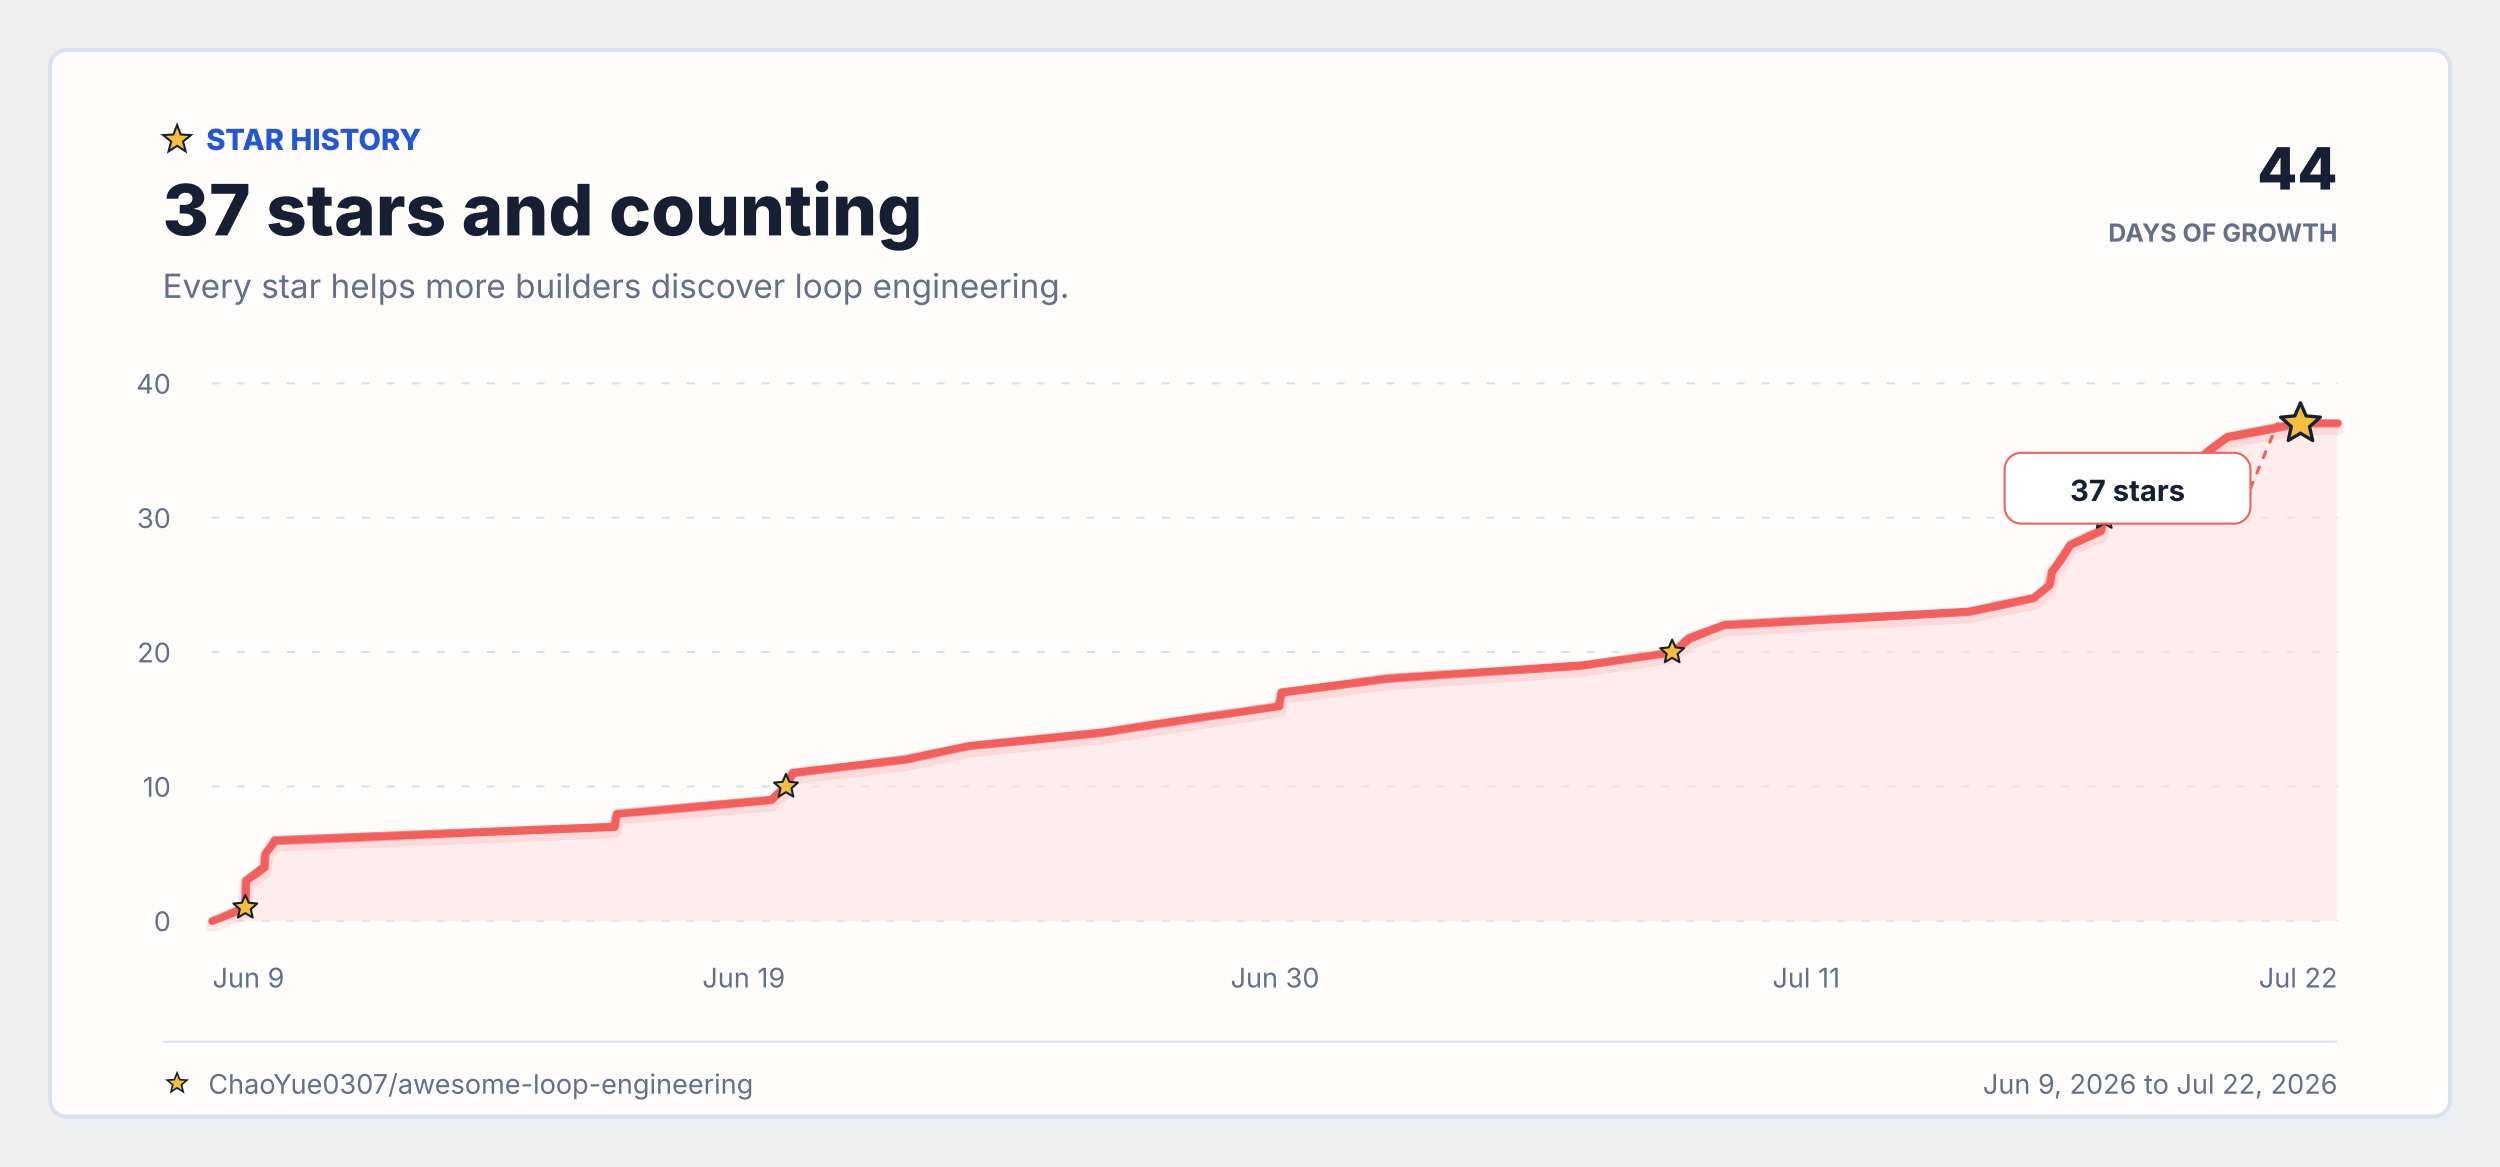
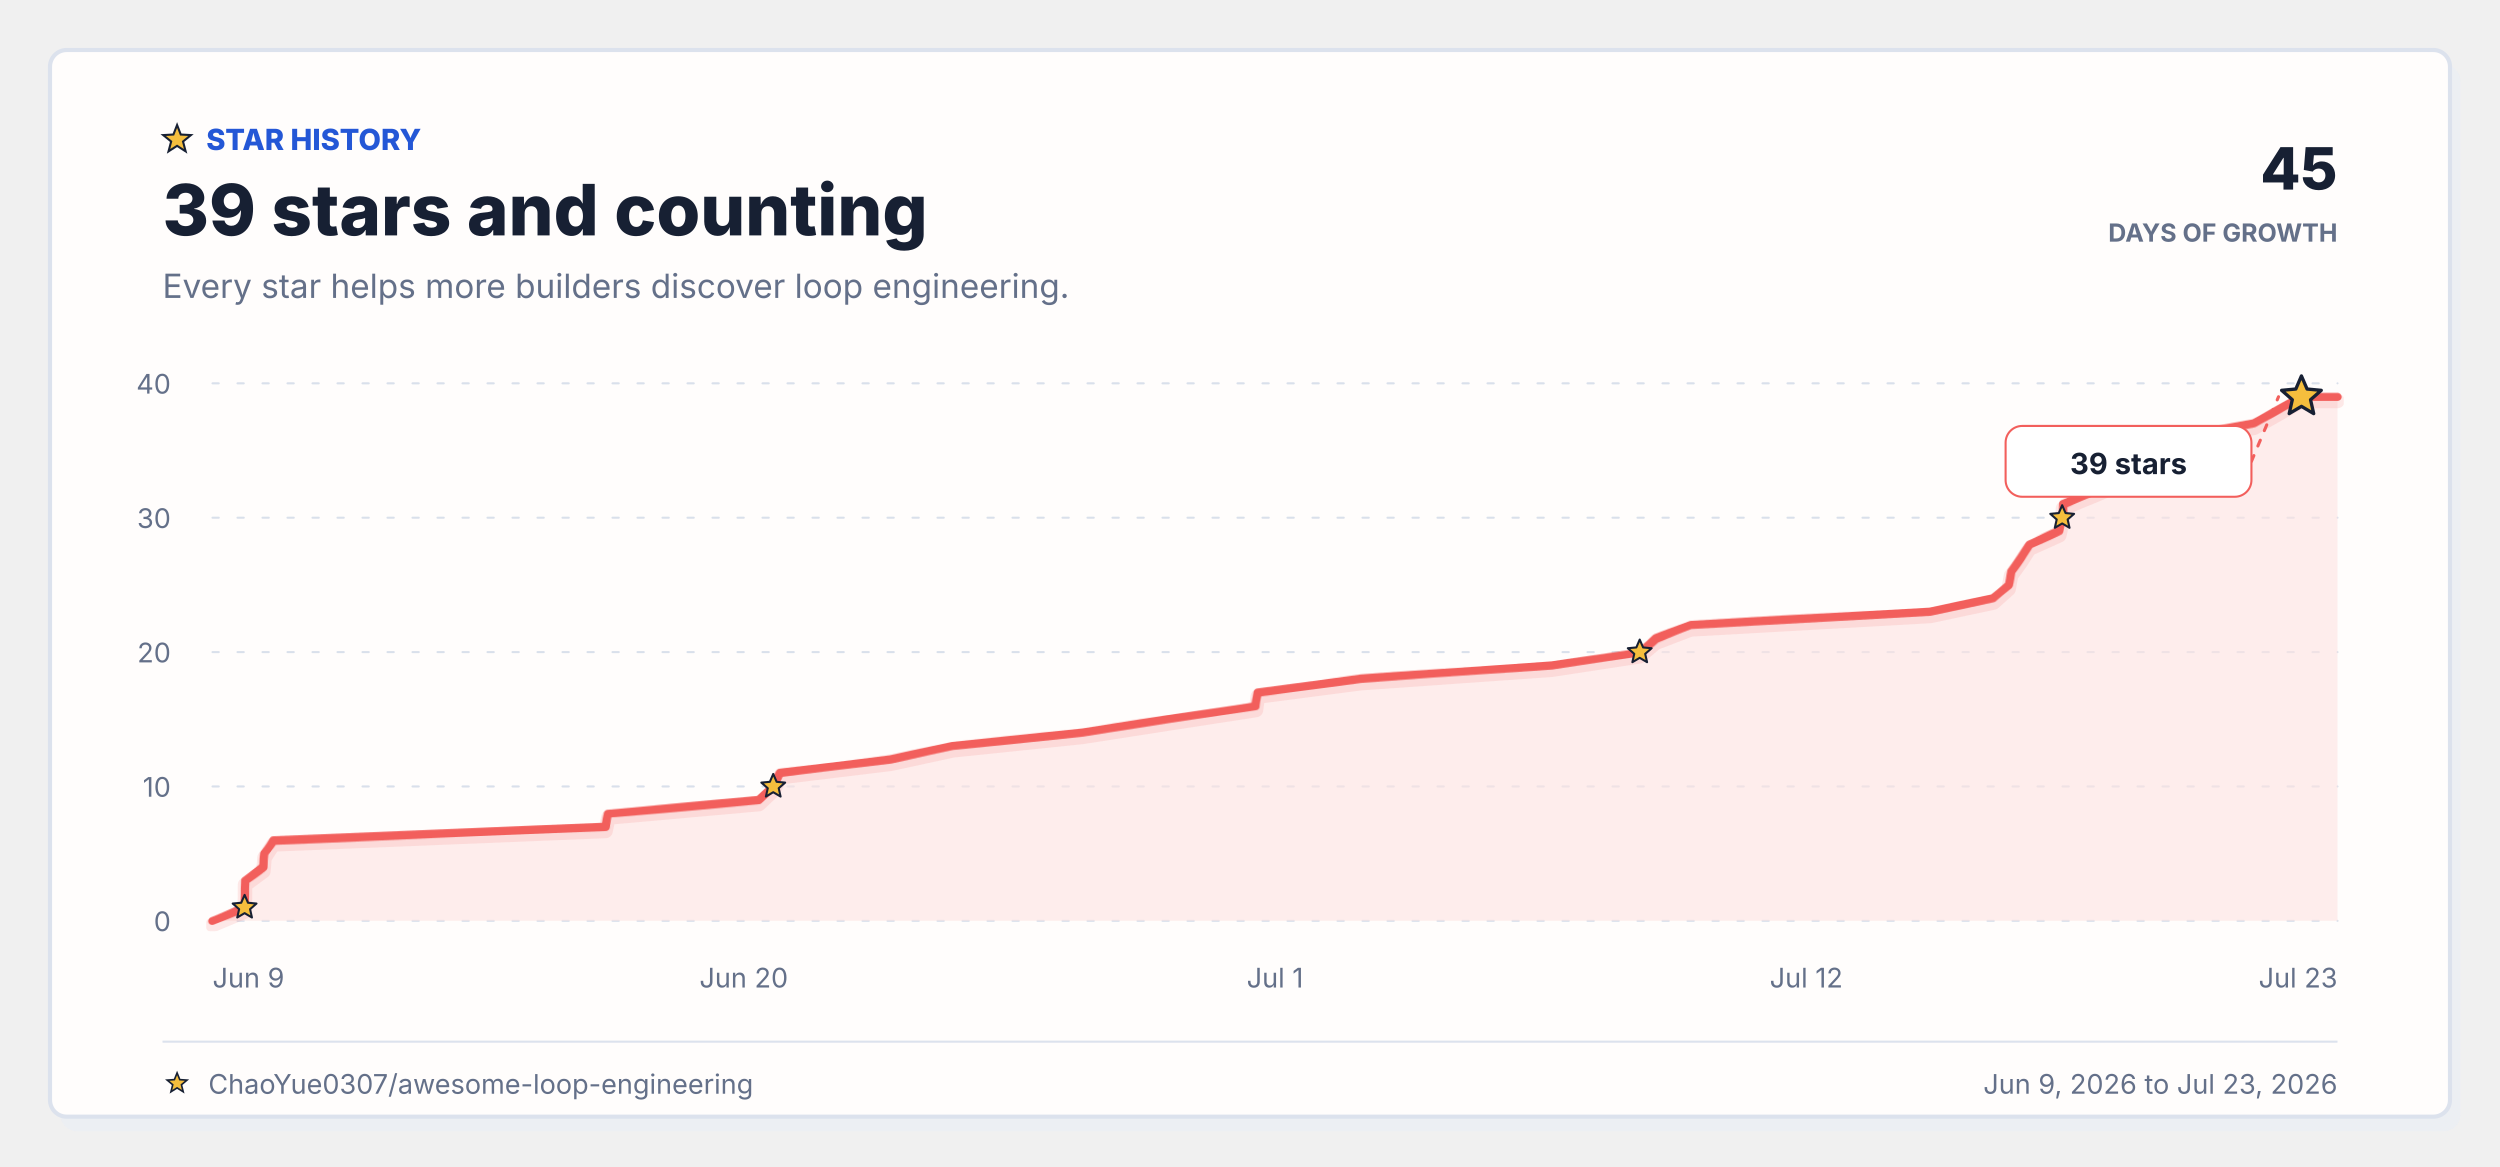
<svg xmlns="http://www.w3.org/2000/svg" width="1200" height="560" viewBox="0 0 1200 560" role="img" aria-labelledby="title desc">
  <style>
    text { font-family: ui-rounded, 'SF Pro Rounded', 'Nunito Sans', -apple-system, BlinkMacSystemFont, 'Segoe UI', sans-serif; letter-spacing: 0; }
  </style>
  <defs>
    <filter id="rough-line" x="-3%" y="-6%" width="106%" height="112%">
      <feTurbulence type="fractalNoise" baseFrequency="0.008 0.12" numOctaves="1" seed="17" result="noise" />
      <feDisplacementMap in="SourceGraphic" in2="noise" scale="1.2" xChannelSelector="R" yChannelSelector="G" />
    </filter>
    <clipPath id="plot-clip">
      <rect x="99" y="179" width="1026" height="268" />
    </clipPath>
  </defs>
  <rect x="29" y="31" width="1152" height="512" rx="8" fill="#E9EDF5" opacity="0.58" />
  <rect x="24" y="24" width="1152" height="512" rx="8" fill="#FFFDFC" stroke="#DCE2ED" stroke-width="2" />
  <path d="M 85 60 L 86.76 64.57 L 91.66 64.84 L 87.85 67.93 L 89.11 72.66 L 85 70 L 80.89 72.66 L 82.15 67.93 L 78.34 64.84 L 83.24 64.57 Z" fill="#F5BE3D" stroke="#172033" stroke-width="1" />
  <text x="99" y="72" fill="#2457D6" font-size="14" font-weight="800">STAR HISTORY</text>
-   <text x="78" y="113" fill="#172033" font-size="34" font-weight="760">37 stars and counting</text>
+   <text x="78" y="113" fill="#172033" font-size="34" font-weight="760">39 stars and counting</text>
  <text x="78" y="143" fill="#647089" font-size="16">Every star helps more builders discover loop engineering.</text>
-   <text x="1122" y="91" fill="#172033" font-size="28" font-weight="760" text-anchor="end">44</text>
+   <text x="1122" y="91" fill="#172033" font-size="28" font-weight="760" text-anchor="end">45</text>
  <text x="1122" y="116" fill="#647089" font-size="12" font-weight="750" text-anchor="end">DAYS OF GROWTH</text>
  <line x1="102" y1="442" x2="1122" y2="442" stroke="#D9E0EB" stroke-width="1" stroke-dasharray="3 9" stroke-linecap="round" />
  <text x="82" y="446.94" fill="#647089" font-size="13" text-anchor="end">0</text>
  <line x1="102" y1="377.5" x2="1122" y2="377.5" stroke="#D9E0EB" stroke-width="1" stroke-dasharray="3 9" stroke-linecap="round" />
  <text x="82" y="382.44" fill="#647089" font-size="13" text-anchor="end">10</text>
  <line x1="102" y1="313" x2="1122" y2="313" stroke="#D9E0EB" stroke-width="1" stroke-dasharray="3 9" stroke-linecap="round" />
  <text x="82" y="317.94" fill="#647089" font-size="13" text-anchor="end">20</text>
  <line x1="102" y1="248.5" x2="1122" y2="248.5" stroke="#D9E0EB" stroke-width="1" stroke-dasharray="3 9" stroke-linecap="round" />
  <text x="82" y="253.44" fill="#647089" font-size="13" text-anchor="end">30</text>
  <line x1="102" y1="184" x2="1122" y2="184" stroke="#D9E0EB" stroke-width="1" stroke-dasharray="3 9" stroke-linecap="round" />
  <text x="82" y="188.94" fill="#647089" font-size="13" text-anchor="end">40</text>
  <text x="102" y="474" fill="#647089" font-size="13" text-anchor="start">Jun 9</text>
-   <text x="357" y="474" fill="#647089" font-size="13" text-anchor="middle">Jun 19</text>
-   <text x="612" y="474" fill="#647089" font-size="13" text-anchor="middle">Jun 30</text>
-   <text x="867" y="474" fill="#647089" font-size="13" text-anchor="middle">Jul 11</text>
-   <text x="1122" y="474" fill="#647089" font-size="13" text-anchor="end">Jul 22</text>
+   <text x="357" y="474" fill="#647089" font-size="13" text-anchor="middle">Jun 20</text>
+   <text x="612" y="474" fill="#647089" font-size="13" text-anchor="middle">Jul 1</text>
+   <text x="867" y="474" fill="#647089" font-size="13" text-anchor="middle">Jul 12</text>
+   <text x="1122" y="474" fill="#647089" font-size="13" text-anchor="end">Jul 23</text>
  <g clip-path="url(#plot-clip)">
-     <path d="M 102 442 L 117.76 435.55 L 117.94 429.1 L 117.97 422.65 L 126.98 416.2 L 127.52 409.75 L 131.85 403.3 L 294.96 396.85 L 296.33 390.4 L 370.26 383.95 L 377.27 377.5 L 380.71 371.05 L 435.03 364.6 L 465.47 358.15 L 529.07 351.7 L 571.45 345.25 L 614.24 338.8 L 615.15 332.35 L 665.81 325.9 L 759.54 319.45 L 802.63 313 L 810.44 306.55 L 827.69 300.1 L 945.31 293.65 L 976.34 287.2 L 983.72 280.75 L 984.93 274.3 L 989.67 267.85 L 993.9 261.4 L 1008.61 254.95 L 1010.02 248.5 L 1010.45 242.05 L 1026.48 235.6 L 1041.67 229.15 L 1052.9 222.7 L 1060.28 216.25 L 1069.11 209.8 L 1104.22 203.35 L 1122 203.35 V 442 H 102 Z" fill="#FDE3E1" opacity="0.6" />
-     <path d="M 102 442 L 117.76 435.55 L 117.94 429.1 L 117.97 422.65 L 126.98 416.2 L 127.52 409.75 L 131.85 403.3 L 294.96 396.85 L 296.33 390.4 L 370.26 383.95 L 377.27 377.5 L 380.71 371.05 L 435.03 364.6 L 465.47 358.15 L 529.07 351.7 L 571.45 345.25 L 614.24 338.8 L 615.15 332.35 L 665.81 325.9 L 759.54 319.45 L 802.63 313 L 810.44 306.55 L 827.69 300.1 L 945.31 293.65 L 976.34 287.2 L 983.72 280.75 L 984.93 274.3 L 989.67 267.85 L 993.9 261.4 L 1008.61 254.95 L 1010.02 248.5 L 1010.45 242.05 L 1026.48 235.6 L 1041.67 229.15 L 1052.9 222.7 L 1060.28 216.25 L 1069.11 209.8 L 1104.22 203.35 L 1122 203.35" fill="none" stroke="#F25F5C" stroke-width="7" stroke-linejoin="round" stroke-linecap="round" opacity="0.13" transform="translate(0 2)" />
-     <path d="M 102 442 L 117.76 435.55 L 117.94 429.1 L 117.97 422.65 L 126.98 416.2 L 127.52 409.75 L 131.85 403.3 L 294.96 396.85 L 296.33 390.4 L 370.26 383.95 L 377.27 377.5 L 380.71 371.05 L 435.03 364.6 L 465.47 358.15 L 529.07 351.7 L 571.45 345.25 L 614.24 338.8 L 615.15 332.35 L 665.81 325.9 L 759.54 319.45 L 802.63 313 L 810.44 306.55 L 827.69 300.1 L 945.31 293.65 L 976.34 287.2 L 983.72 280.75 L 984.93 274.3 L 989.67 267.85 L 993.9 261.4 L 1008.61 254.95 L 1010.02 248.5 L 1010.45 242.05 L 1026.48 235.6 L 1041.67 229.15 L 1052.9 222.7 L 1060.28 216.25 L 1069.11 209.8 L 1104.22 203.35 L 1122 203.35" fill="none" stroke="#F25F5C" stroke-width="4" stroke-linejoin="round" stroke-linecap="round" filter="url(#rough-line)" />
+     <path d="M 102 442 L 117.41 435.55 L 117.59 429.1 L 117.62 422.65 L 126.43 416.2 L 126.95 409.75 L 131.18 403.3 L 290.67 396.85 L 292.01 390.4 L 364.3 383.95 L 371.15 377.5 L 374.52 371.05 L 427.63 364.6 L 457.39 358.15 L 519.58 351.7 L 561.02 345.25 L 602.86 338.8 L 603.75 332.35 L 653.29 325.9 L 744.93 319.45 L 787.06 313 L 794.7 306.55 L 811.57 300.1 L 926.57 293.65 L 956.91 287.2 L 964.13 280.75 L 965.31 274.3 L 969.94 267.85 L 974.08 261.4 L 988.46 254.95 L 989.85 248.5 L 990.26 242.05 L 1005.93 235.6 L 1020.79 229.15 L 1031.77 222.7 L 1038.99 216.25 L 1047.61 209.8 L 1081.95 203.35 L 1104.69 190.45 L 1122 190.45 V 442 H 102 Z" fill="#FDE3E1" opacity="0.6" />
+     <path d="M 102 442 L 117.41 435.55 L 117.59 429.1 L 117.62 422.65 L 126.43 416.2 L 126.95 409.75 L 131.18 403.3 L 290.67 396.85 L 292.01 390.4 L 364.3 383.95 L 371.15 377.5 L 374.52 371.05 L 427.63 364.6 L 457.39 358.15 L 519.58 351.7 L 561.02 345.25 L 602.86 338.8 L 603.75 332.35 L 653.29 325.9 L 744.93 319.45 L 787.06 313 L 794.7 306.55 L 811.57 300.1 L 926.57 293.65 L 956.91 287.2 L 964.13 280.75 L 965.31 274.3 L 969.94 267.85 L 974.08 261.4 L 988.46 254.95 L 989.85 248.5 L 990.26 242.05 L 1005.93 235.6 L 1020.79 229.15 L 1031.77 222.7 L 1038.99 216.25 L 1047.61 209.8 L 1081.95 203.35 L 1104.69 190.45 L 1122 190.45" fill="none" stroke="#F25F5C" stroke-width="7" stroke-linejoin="round" stroke-linecap="round" opacity="0.13" transform="translate(0 2)" />
+     <path d="M 102 442 L 117.41 435.55 L 117.59 429.1 L 117.62 422.65 L 126.43 416.2 L 126.95 409.75 L 131.18 403.3 L 290.67 396.85 L 292.01 390.4 L 364.3 383.95 L 371.15 377.5 L 374.52 371.05 L 427.63 364.6 L 457.39 358.15 L 519.58 351.7 L 561.02 345.25 L 602.86 338.8 L 603.75 332.35 L 653.29 325.9 L 744.93 319.45 L 787.06 313 L 794.7 306.55 L 811.57 300.1 L 926.57 293.65 L 956.91 287.2 L 964.13 280.75 L 965.31 274.3 L 969.94 267.85 L 974.08 261.4 L 988.46 254.95 L 989.85 248.5 L 990.26 242.05 L 1005.93 235.6 L 1020.79 229.15 L 1031.77 222.7 L 1038.99 216.25 L 1047.61 209.8 L 1081.95 203.35 L 1104.69 190.45 L 1122 190.45" fill="none" stroke="#F25F5C" stroke-width="4" stroke-linejoin="round" stroke-linecap="round" filter="url(#rough-line)" />
  </g>
-   <path d="M 117.76 429.55 L 119.38 433.32 L 123.46 433.7 L 120.38 436.4 L 121.28 440.4 L 117.76 438.31 L 114.23 440.4 L 115.13 436.4 L 112.05 433.7 L 116.14 433.32 Z" fill="#F5BE3D" stroke="#172033" stroke-width="1" stroke-linejoin="round" />
-   <path d="M 377.27 371.5 L 378.89 375.27 L 382.98 375.65 L 379.89 378.35 L 380.8 382.35 L 377.27 380.26 L 373.74 382.35 L 374.65 378.35 L 371.56 375.65 L 375.65 375.27 Z" fill="#F5BE3D" stroke="#172033" stroke-width="1" stroke-linejoin="round" />
-   <path d="M 802.63 307 L 804.26 310.77 L 808.34 311.15 L 805.26 313.85 L 806.16 317.85 L 802.63 315.76 L 799.11 317.85 L 800.01 313.85 L 796.93 311.15 L 801.01 310.77 Z" fill="#F5BE3D" stroke="#172033" stroke-width="1" stroke-linejoin="round" />
-   <path d="M 1010.02 242.5 L 1011.65 246.27 L 1015.73 246.65 L 1012.65 249.35 L 1013.55 253.35 L 1010.02 251.26 L 1006.5 253.35 L 1007.4 249.35 L 1004.32 246.65 L 1008.4 246.27 Z" fill="#F5BE3D" stroke="#172033" stroke-width="1" stroke-linejoin="round" />
-   <path d="M 1104.22 193.35 L 1106.92 199.63 L 1113.73 200.26 L 1108.59 204.77 L 1110.1 211.44 L 1104.22 207.95 L 1098.34 211.44 L 1099.84 204.77 L 1094.71 200.26 L 1101.52 199.63 Z" fill="#F5BE3D" stroke="#172033" stroke-width="1.6" stroke-linejoin="round" />
-   <path d="M 1080.22 234.35 L 1093.22 203.35" fill="none" stroke="#F25F5C" stroke-width="1.5" stroke-dasharray="3 5" stroke-linecap="round" />
-   <rect x="962.22" y="217.35" width="118" height="34" rx="8" fill="#FFFFFF" stroke="#F25F5C" />
-   <text x="1021.22" y="240.47" fill="#172033" font-size="14" font-weight="700" text-anchor="middle">37 stars</text>
+   <path d="M 117.41 429.55 L 119.03 433.32 L 123.11 433.7 L 120.03 436.4 L 120.93 440.4 L 117.41 438.31 L 113.88 440.4 L 114.78 436.4 L 111.7 433.7 L 115.79 433.32 Z" fill="#F5BE3D" stroke="#172033" stroke-width="1" stroke-linejoin="round" />
+   <path d="M 371.15 371.5 L 372.78 375.27 L 376.86 375.65 L 373.78 378.35 L 374.68 382.35 L 371.15 380.26 L 367.63 382.35 L 368.53 378.35 L 365.45 375.65 L 369.53 375.27 Z" fill="#F5BE3D" stroke="#172033" stroke-width="1" stroke-linejoin="round" />
+   <path d="M 787.06 307 L 788.69 310.77 L 792.77 311.15 L 789.69 313.85 L 790.59 317.85 L 787.06 315.76 L 783.54 317.85 L 784.44 313.85 L 781.36 311.15 L 785.44 310.77 Z" fill="#F5BE3D" stroke="#172033" stroke-width="1" stroke-linejoin="round" />
+   <path d="M 989.85 242.5 L 991.47 246.27 L 995.55 246.65 L 992.47 249.35 L 993.37 253.35 L 989.85 251.26 L 986.32 253.35 L 987.22 249.35 L 984.14 246.65 L 988.22 246.27 Z" fill="#F5BE3D" stroke="#172033" stroke-width="1" stroke-linejoin="round" />
+   <path d="M 1104.69 180.45 L 1107.39 186.73 L 1114.2 187.36 L 1109.06 191.87 L 1110.57 198.54 L 1104.69 195.05 L 1098.81 198.54 L 1100.31 191.87 L 1095.18 187.36 L 1101.99 186.73 Z" fill="#F5BE3D" stroke="#172033" stroke-width="1.6" stroke-linejoin="round" />
+   <path d="M 1080.69 221.45 L 1093.69 190.45" fill="none" stroke="#F25F5C" stroke-width="1.5" stroke-dasharray="3 5" stroke-linecap="round" />
+   <rect x="962.69" y="204.45" width="118" height="34" rx="8" fill="#FFFFFF" stroke="#F25F5C" />
+   <text x="1021.69" y="227.57" fill="#172033" font-size="14" font-weight="700" text-anchor="middle">39 stars</text>
  <line x1="78" y1="500" x2="1122" y2="500" stroke="#DCE2ED" />
  <path d="M 85 515 L 86.29 518.22 L 89.76 518.45 L 87.09 520.68 L 87.94 524.05 L 85 522.2 L 82.06 524.05 L 82.91 520.68 L 80.24 518.45 L 83.71 518.22 Z" fill="#F5BE3D" stroke="#172033" stroke-width="0.8" />
  <text x="100" y="525" fill="#647089" font-size="13">ChaoYue0307/awesome-loop-engineering</text>
-   <text x="1122" y="525" fill="#647089" font-size="13" text-anchor="end">Jun 9, 2026 to Jul 22, 2026</text>
+   <text x="1122" y="525" fill="#647089" font-size="13" text-anchor="end">Jun 9, 2026 to Jul 23, 2026</text>
</svg>
